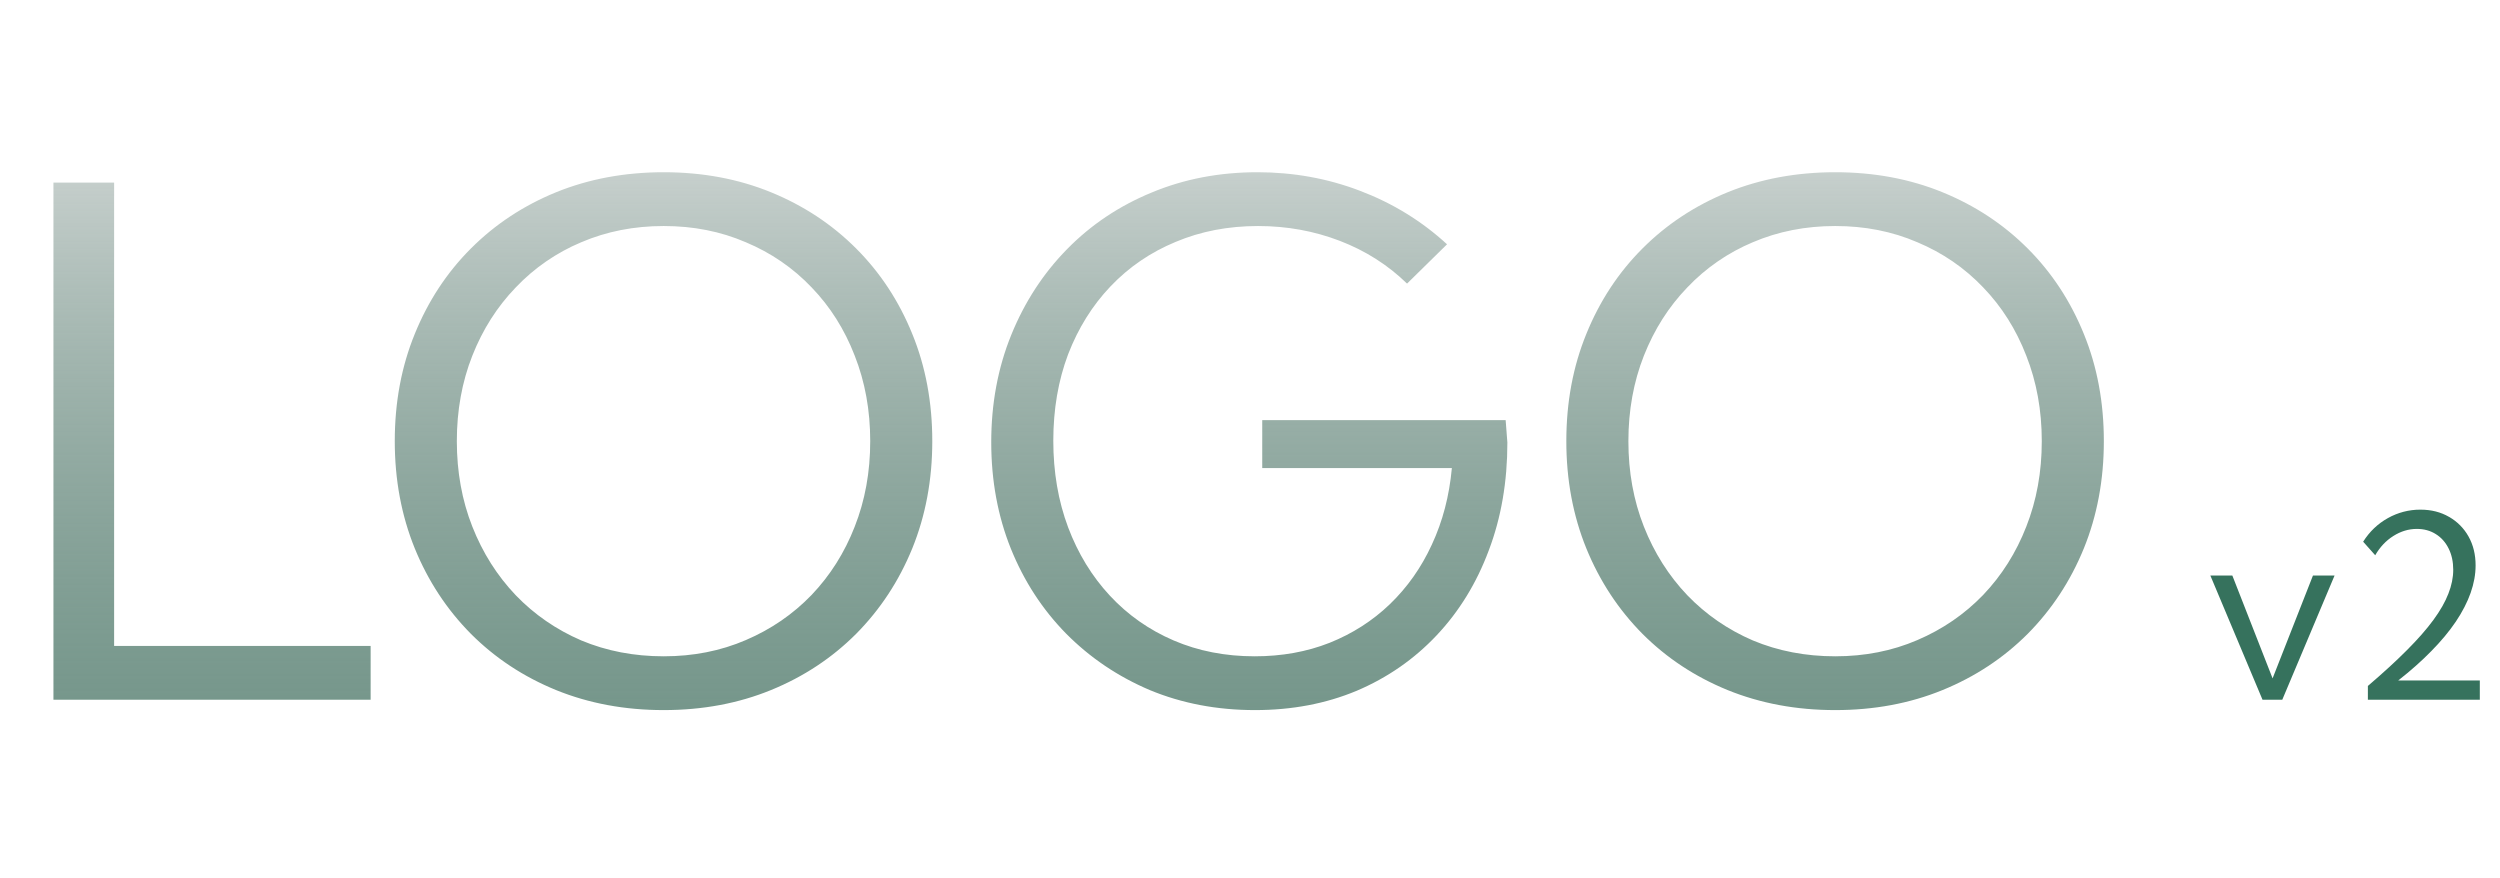
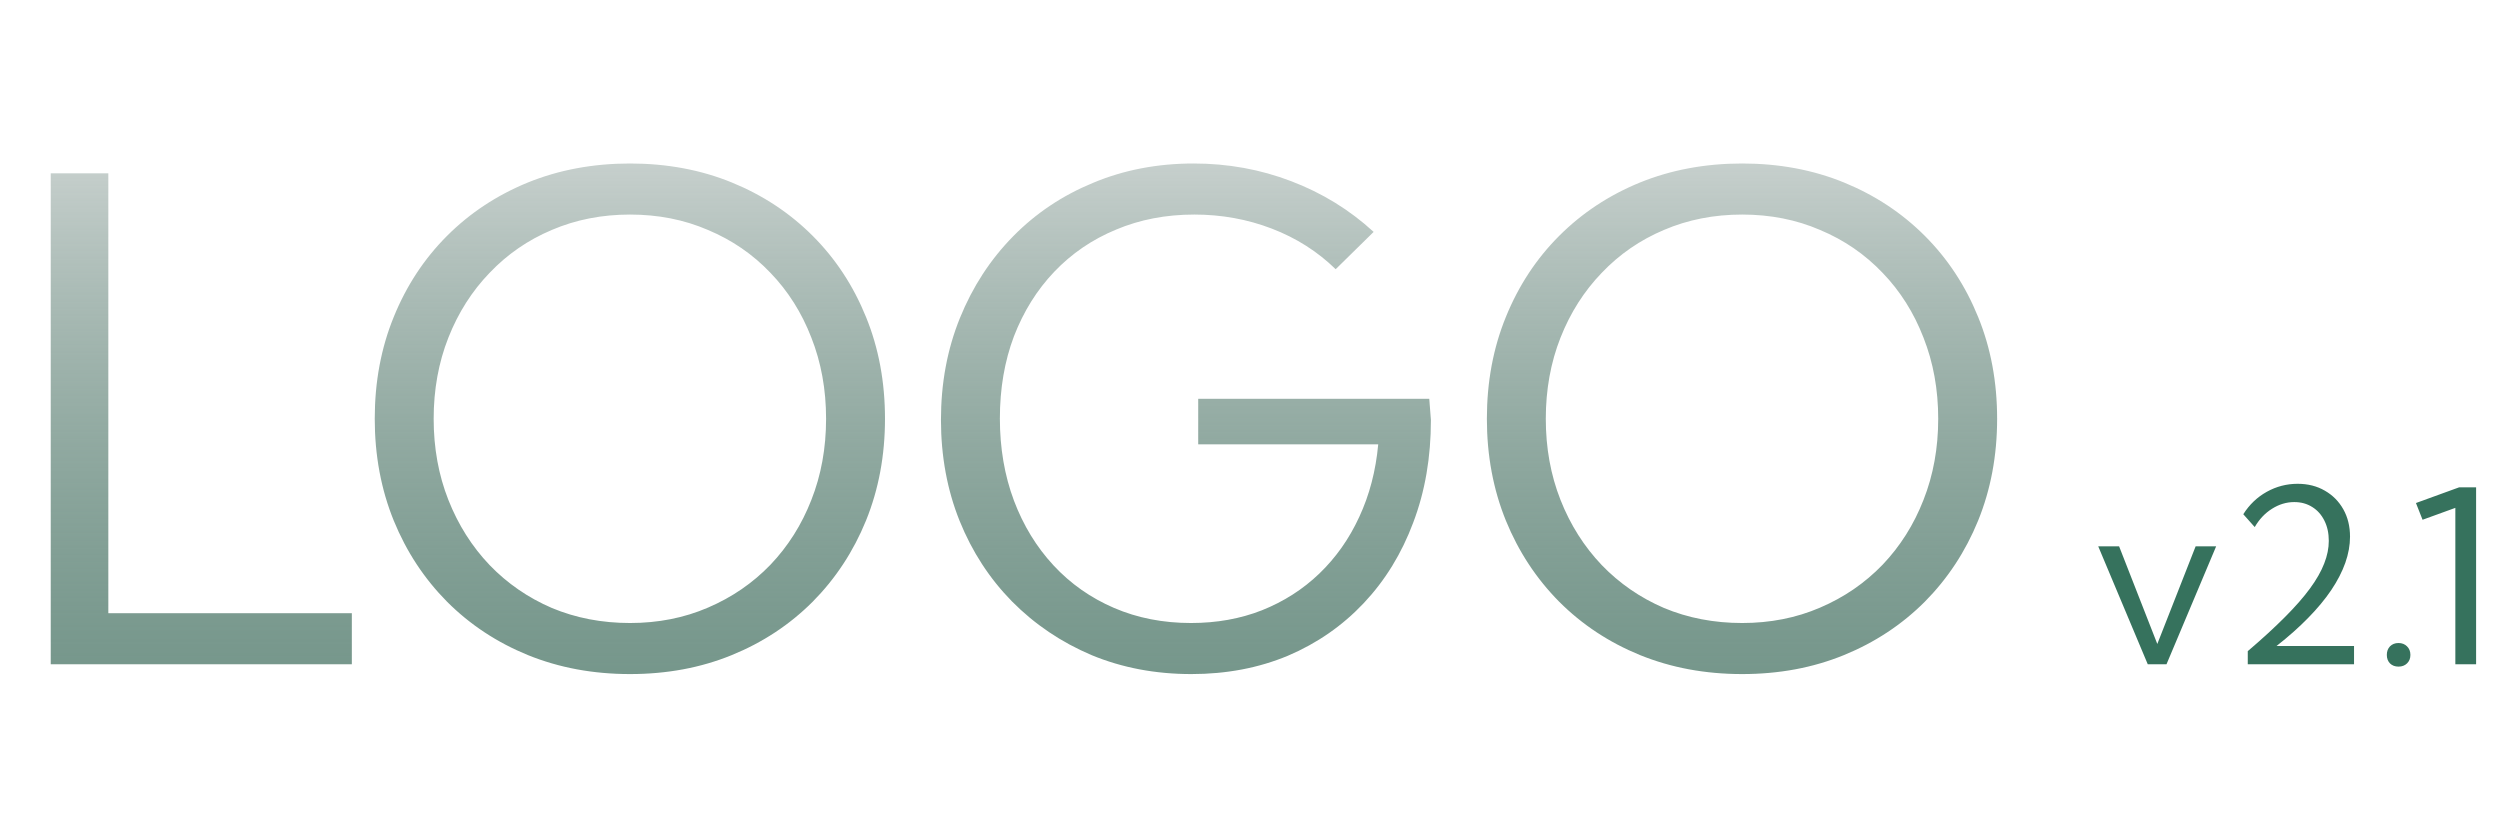
- <svg xmlns="http://www.w3.org/2000/svg" fill="none" width="393" height="138" viewBox="0 0 393 138">
-   <path d="M366.996 90.469 358.773 110h-3.105l-8.203-19.531h3.457l6.328 16.172 6.348-16.172h3.398ZM389.828 110H372.23v-2.168c2.409-2.057 4.46-3.939 6.153-5.644 1.706-1.706 3.092-3.288 4.16-4.747 1.068-1.458 1.849-2.832 2.344-4.12.508-1.29.761-2.54.761-3.75 0-1.264-.24-2.377-.722-3.34-.482-.977-1.153-1.732-2.012-2.266-.859-.547-1.855-.82-2.988-.82-1.289 0-2.52.37-3.692 1.113-1.158.729-2.109 1.738-2.851 3.027l-1.895-2.129c1.003-1.588 2.298-2.825 3.887-3.71a10.344 10.344 0 0 1 5.117-1.329c1.693 0 3.19.378 4.492 1.133a8.027 8.027 0 0 1 3.067 3.086c.742 1.315 1.113 2.832 1.113 4.55 0 1.394-.26 2.833-.781 4.317-.521 1.471-1.296 2.975-2.324 4.512-1.029 1.523-2.305 3.06-3.829 4.609-1.51 1.55-3.255 3.099-5.234 4.649h12.832V110Z" fill="#1C6048" fill-opacity=".88" />
-   <path d="M58.264 110H8.401V28.701h9.539v72.844h40.324V110Zm46.069 1.626c-6.106 0-11.743-1.048-16.91-3.144-5.13-2.095-9.593-5.04-13.387-8.834-3.794-3.83-6.739-8.31-8.834-13.441-2.096-5.167-3.144-10.786-3.144-16.856 0-6.107 1.048-11.725 3.144-16.856 2.095-5.167 5.04-9.648 8.834-13.442 3.794-3.794 8.257-6.738 13.387-8.834 5.167-2.096 10.804-3.144 16.91-3.144 6.107 0 11.726 1.048 16.856 3.144 5.131 2.096 9.594 5.04 13.388 8.834 3.794 3.794 6.738 8.275 8.834 13.442 2.096 5.13 3.144 10.75 3.144 16.856 0 6.07-1.048 11.689-3.144 16.856-2.096 5.13-5.04 9.61-8.834 13.44-3.794 3.795-8.257 6.74-13.388 8.835-5.13 2.096-10.749 3.144-16.856 3.144Zm0-8.455c4.662 0 8.961-.849 12.9-2.547 3.975-1.699 7.425-4.065 10.352-7.1 2.927-3.072 5.185-6.649 6.775-10.732 1.626-4.12 2.439-8.6 2.439-13.441 0-4.842-.813-9.323-2.439-13.442-1.59-4.119-3.848-7.696-6.775-10.731-2.927-3.072-6.377-5.438-10.352-7.1-3.939-1.699-8.238-2.548-12.9-2.548-4.66 0-8.978.85-12.953 2.548a30.394 30.394 0 0 0-10.298 7.1c-2.927 3.035-5.203 6.612-6.83 10.731-1.625 4.12-2.438 8.6-2.438 13.442 0 4.841.813 9.322 2.439 13.441 1.626 4.12 3.902 7.714 6.829 10.786 2.927 3.035 6.36 5.401 10.298 7.1 3.975 1.662 8.292 2.493 12.953 2.493Zm116.854-58.59c-2.999-2.926-6.522-5.166-10.569-6.72-4.047-1.554-8.328-2.33-12.845-2.33-4.697 0-9.015.83-12.954 2.492-3.938 1.626-7.353 3.957-10.243 6.992-2.855 3-5.077 6.558-6.667 10.677-1.554 4.12-2.33 8.654-2.33 13.604 0 4.914.776 9.45 2.33 13.604 1.554 4.12 3.74 7.697 6.558 10.732 2.819 3.035 6.161 5.384 10.027 7.046 3.866 1.662 8.112 2.493 12.737 2.493 4.264 0 8.184-.705 11.761-2.114 3.613-1.445 6.775-3.469 9.485-6.07 2.746-2.638 4.95-5.763 6.612-9.377 1.699-3.65 2.746-7.66 3.144-12.032h-29.81v-7.534h38.265l.271 3.523c0 6.18-.976 11.834-2.927 16.965-1.915 5.13-4.643 9.575-8.184 13.333-3.541 3.758-7.732 6.666-12.574 8.726-4.842 2.023-10.171 3.035-15.989 3.035-5.962 0-11.472-1.048-16.531-3.144-5.022-2.131-9.412-5.094-13.17-8.888-3.722-3.794-6.612-8.238-8.672-13.333-2.059-5.131-3.089-10.714-3.089-16.748 0-6.07 1.048-11.689 3.143-16.856 2.096-5.167 5.023-9.665 8.781-13.495 3.757-3.83 8.184-6.793 13.278-8.89 5.095-2.13 10.642-3.197 16.64-3.197 5.672 0 11.056.976 16.151 2.927 5.131 1.951 9.684 4.751 13.658 8.4l-6.287 6.18Zm67.315 67.045c-6.106 0-11.743-1.048-16.91-3.144-5.131-2.095-9.593-5.04-13.387-8.834-3.794-3.83-6.739-8.31-8.834-13.441-2.096-5.167-3.144-10.786-3.144-16.856 0-6.107 1.048-11.725 3.144-16.856 2.095-5.167 5.04-9.648 8.834-13.442 3.794-3.794 8.256-6.738 13.387-8.834 5.167-2.096 10.804-3.144 16.91-3.144 6.107 0 11.726 1.048 16.856 3.144 5.131 2.096 9.594 5.04 13.388 8.834 3.794 3.794 6.738 8.275 8.834 13.442 2.096 5.13 3.144 10.75 3.144 16.856 0 6.07-1.048 11.689-3.144 16.856-2.096 5.13-5.04 9.61-8.834 13.44-3.794 3.795-8.257 6.74-13.388 8.835-5.13 2.096-10.749 3.144-16.856 3.144Zm0-8.455c4.662 0 8.961-.849 12.9-2.547 3.974-1.699 7.425-4.065 10.352-7.1 2.927-3.072 5.185-6.649 6.775-10.732 1.626-4.12 2.439-8.6 2.439-13.441 0-4.842-.813-9.323-2.439-13.442-1.59-4.119-3.848-7.696-6.775-10.731-2.927-3.072-6.378-5.438-10.352-7.1-3.939-1.699-8.238-2.548-12.9-2.548-4.661 0-8.979.85-12.953 2.548a30.391 30.391 0 0 0-10.298 7.1c-2.927 3.035-5.203 6.612-6.829 10.731-1.626 4.12-2.439 8.6-2.439 13.442 0 4.841.813 9.322 2.439 13.441 1.626 4.12 3.902 7.714 6.829 10.786 2.927 3.035 6.359 5.401 10.298 7.1 3.974 1.662 8.292 2.493 12.953 2.493Z" fill="url(#a)" />
+ <svg xmlns="http://www.w3.org/2000/svg" width="414" height="138" viewBox="0 0 414 138" fill="none">
+   <path d="M366.996 90.469L358.773 110H355.668L347.465 90.469H350.922L357.25 106.641L363.598 90.469H366.996ZM389.828 110H372.23V107.832C374.639 105.775 376.69 103.893 378.383 102.188C380.089 100.482 381.475 98.9 382.543 97.441C383.611 95.983 384.392 94.609 384.887 93.32C385.395 92.031 385.648 90.781 385.648 89.57C385.648 88.307 385.408 87.194 384.926 86.231C384.444 85.254 383.773 84.499 382.914 83.965C382.055 83.418 381.059 83.144 379.926 83.144C378.637 83.144 377.406 83.516 376.234 84.258C375.076 84.987 374.125 85.996 373.383 87.285L371.488 85.156C372.491 83.568 373.786 82.331 375.375 81.445C376.964 80.56 378.669 80.117 380.492 80.117C382.185 80.117 383.682 80.495 384.984 81.25C386.286 81.992 387.309 83.021 388.051 84.336C388.793 85.651 389.164 87.168 389.164 88.887C389.164 90.28 388.904 91.719 388.383 93.203C387.862 94.674 387.087 96.178 386.059 97.715C385.03 99.238 383.754 100.775 382.23 102.324C380.72 103.874 378.975 105.423 376.996 106.973H389.828V110ZM397.191 110.391C396.618 110.391 396.15 110.215 395.785 109.863C395.434 109.499 395.258 109.03 395.258 108.457C395.258 107.871 395.434 107.396 395.785 107.031C396.15 106.667 396.618 106.484 397.191 106.484C397.764 106.484 398.233 106.667 398.598 107.031C398.975 107.396 399.164 107.871 399.164 108.457C399.164 109.03 398.975 109.499 398.598 109.863C398.233 110.215 397.764 110.391 397.191 110.391ZM410.043 110H406.605V84.102L401.176 86.074L400.082 83.301L407.23 80.703H410.043V110Z" fill="#1C6048" fill-opacity="0.88" />
+   <path d="M58.264 110H8.401V28.701H17.94V101.545H58.264V110ZM104.333 111.626C98.227 111.626 92.59 110.578 87.423 108.482C82.293 106.387 77.83 103.442 74.036 99.648C70.242 95.818 67.297 91.337 65.202 86.207C63.106 81.04 62.058 75.421 62.058 69.351C62.058 63.244 63.106 57.626 65.202 52.495C67.297 47.328 70.242 42.847 74.036 39.053C77.83 35.259 82.293 32.315 87.423 30.219C92.59 28.123 98.227 27.075 104.333 27.075C110.44 27.075 116.059 28.123 121.189 30.219C126.32 32.315 130.783 35.259 134.577 39.053C138.371 42.847 141.315 47.328 143.411 52.495C145.507 57.626 146.555 63.244 146.555 69.351C146.555 75.421 145.507 81.04 143.411 86.207C141.315 91.337 138.371 95.818 134.577 99.648C130.783 103.442 126.32 106.387 121.189 108.482C116.059 110.578 110.44 111.626 104.333 111.626ZM104.333 103.171C108.995 103.171 113.294 102.322 117.233 100.624C121.208 98.925 124.658 96.559 127.585 93.523C130.512 90.452 132.77 86.875 134.36 82.792C135.986 78.673 136.799 74.192 136.799 69.351C136.799 64.509 135.986 60.028 134.36 55.909C132.77 51.79 130.512 48.213 127.585 45.178C124.658 42.106 121.208 39.74 117.233 38.078C113.294 36.379 108.995 35.53 104.333 35.53C99.672 35.53 95.355 36.379 91.38 38.078C87.441 39.74 84.009 42.106 81.082 45.178C78.155 48.213 75.879 51.79 74.253 55.909C72.627 60.028 71.814 64.509 71.814 69.351C71.814 74.192 72.627 78.673 74.253 82.792C75.879 86.911 78.155 90.506 81.082 93.578C84.009 96.613 87.441 98.98 91.38 100.678C95.355 102.34 99.672 103.171 104.333 103.171ZM221.187 44.581C218.188 41.655 214.665 39.415 210.618 37.861C206.571 36.307 202.29 35.53 197.773 35.53C193.076 35.53 188.758 36.361 184.819 38.023C180.881 39.649 177.466 41.98 174.576 45.015C171.721 48.014 169.499 51.573 167.909 55.692C166.355 59.812 165.579 64.346 165.579 69.296C165.579 74.21 166.355 78.745 167.909 82.9C169.463 87.019 171.649 90.597 174.467 93.632C177.286 96.667 180.628 99.016 184.494 100.678C188.36 102.34 192.606 103.171 197.231 103.171C201.495 103.171 205.415 102.466 208.992 101.057C212.605 99.612 215.767 97.588 218.477 94.987C221.223 92.349 223.427 89.224 225.089 85.61C226.788 81.961 227.835 77.95 228.233 73.578H198.423V66.044H236.688L236.959 69.567C236.959 75.746 235.983 81.401 234.032 86.532C232.117 91.663 229.389 96.107 225.848 99.865C222.307 103.623 218.116 106.531 213.274 108.591C208.432 110.614 203.103 111.626 197.285 111.626C191.323 111.626 185.813 110.578 180.754 108.482C175.732 106.351 171.342 103.388 167.584 99.594C163.862 95.8 160.972 91.356 158.912 86.261C156.853 81.13 155.823 75.547 155.823 69.513C155.823 63.443 156.871 57.824 158.966 52.657C161.062 47.49 163.989 42.992 167.747 39.162C171.504 35.331 175.931 32.369 181.025 30.273C186.12 28.141 191.667 27.075 197.665 27.075C203.337 27.075 208.721 28.051 213.816 30.002C218.947 31.953 223.5 34.753 227.474 38.403L221.187 44.581ZM288.502 111.626C282.396 111.626 276.759 110.578 271.592 108.482C266.461 106.387 261.999 103.442 258.205 99.648C254.411 95.818 251.466 91.337 249.371 86.207C247.275 81.04 246.227 75.421 246.227 69.351C246.227 63.244 247.275 57.626 249.371 52.495C251.466 47.328 254.411 42.847 258.205 39.053C261.999 35.259 266.461 32.315 271.592 30.219C276.759 28.123 282.396 27.075 288.502 27.075C294.609 27.075 300.228 28.123 305.358 30.219C310.489 32.315 314.952 35.259 318.746 39.053C322.54 42.847 325.484 47.328 327.58 52.495C329.676 57.626 330.724 63.244 330.724 69.351C330.724 75.421 329.676 81.04 327.58 86.207C325.484 91.337 322.54 95.818 318.746 99.648C314.952 103.442 310.489 106.387 305.358 108.482C300.228 110.578 294.609 111.626 288.502 111.626ZM288.502 103.171C293.164 103.171 297.463 102.322 301.402 100.624C305.376 98.925 308.827 96.559 311.754 93.523C314.681 90.452 316.939 86.875 318.529 82.792C320.155 78.673 320.968 74.192 320.968 69.351C320.968 64.509 320.155 60.028 318.529 55.909C316.939 51.79 314.681 48.213 311.754 45.178C308.827 42.106 305.376 39.74 301.402 38.078C297.463 36.379 293.164 35.53 288.502 35.53C283.841 35.53 279.523 36.379 275.549 38.078C271.61 39.74 268.178 42.106 265.251 45.178C262.324 48.213 260.048 51.79 258.422 55.909C256.796 60.028 255.983 64.509 255.983 69.351C255.983 74.192 256.796 78.673 258.422 82.792C260.048 86.911 262.324 90.506 265.251 93.578C268.178 96.613 271.61 98.98 275.549 100.678C279.523 102.34 283.841 103.171 288.502 103.171Z" fill="url(#paint0_linear_207_83)" />
  <defs>
-     <linearGradient id="a" x1="168" x2="168" y1="0" y2="138" gradientUnits="userSpaceOnUse">
-       <stop offset=".115" stop-color="#D7DBDA" />
-       <stop offset="1" stop-color="#0B4732" stop-opacity=".6" />
+     <linearGradient id="paint0_linear_207_83" x1="168" y1="0" x2="168" y2="138" gradientUnits="userSpaceOnUse">
+       <stop offset="0.115" stop-color="#D7DBDA" />
+       <stop offset="1" stop-color="#0B4732" stop-opacity="0.6" />
    </linearGradient>
  </defs>
</svg>
